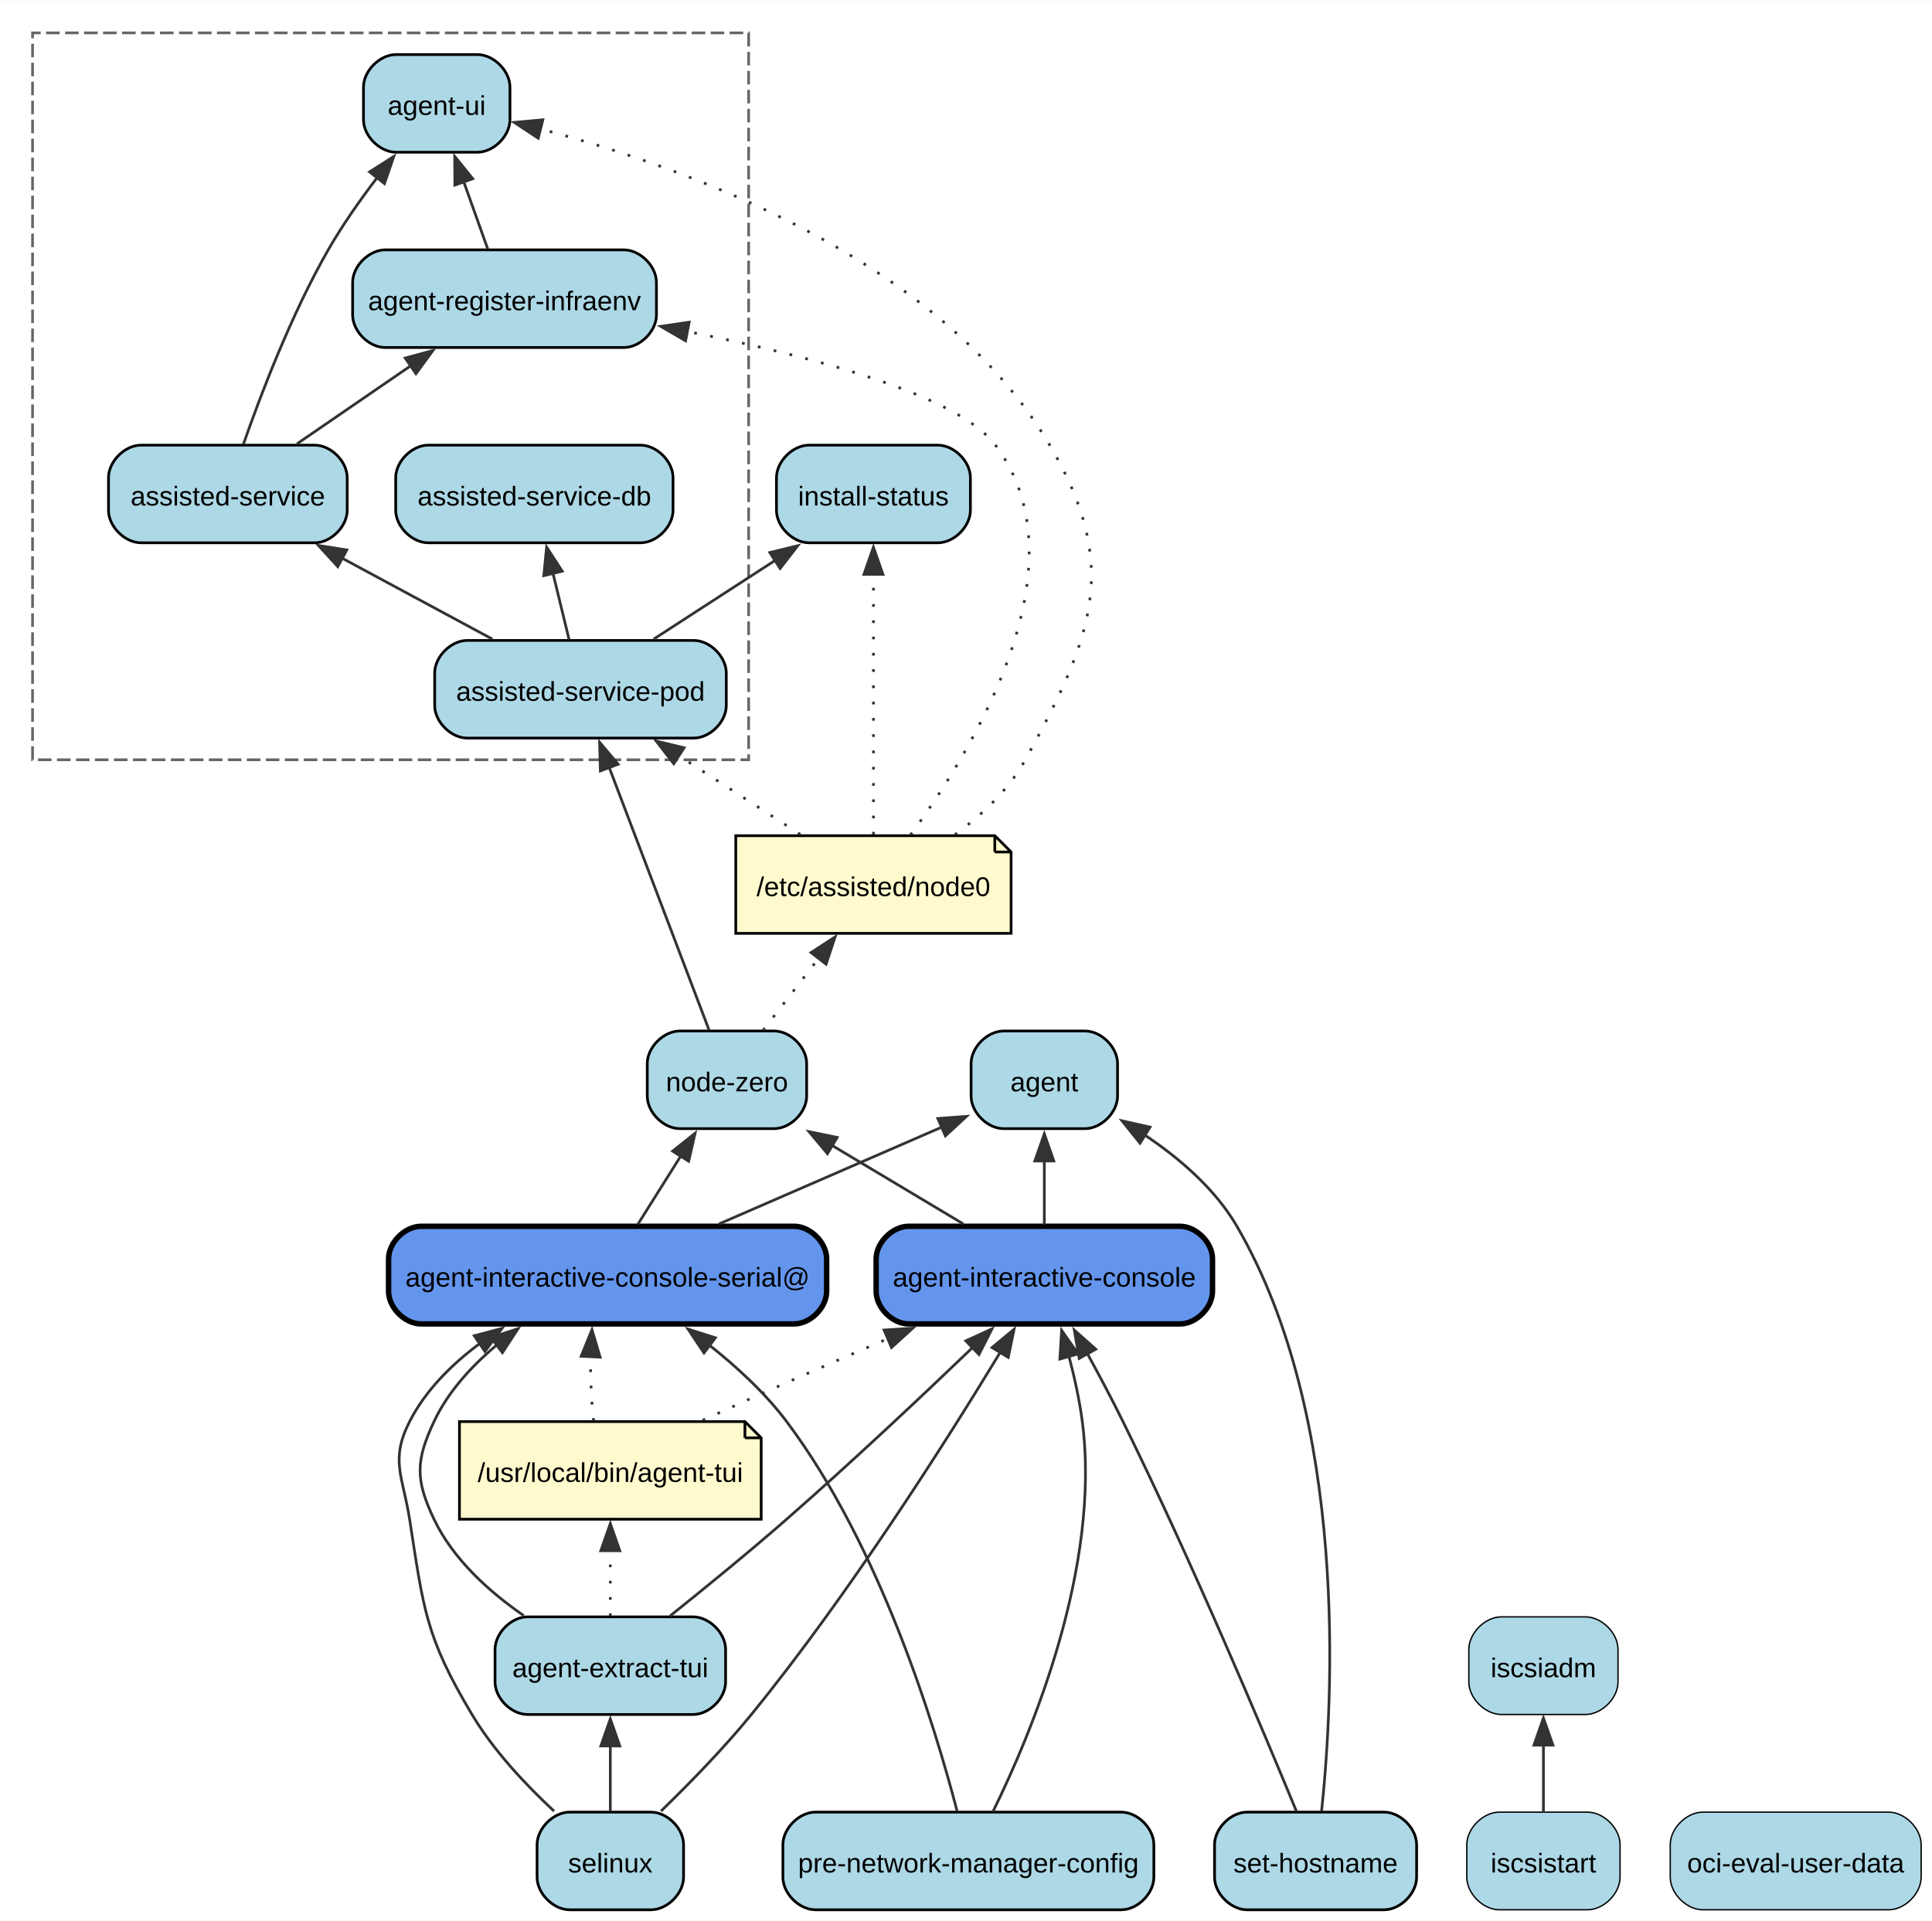
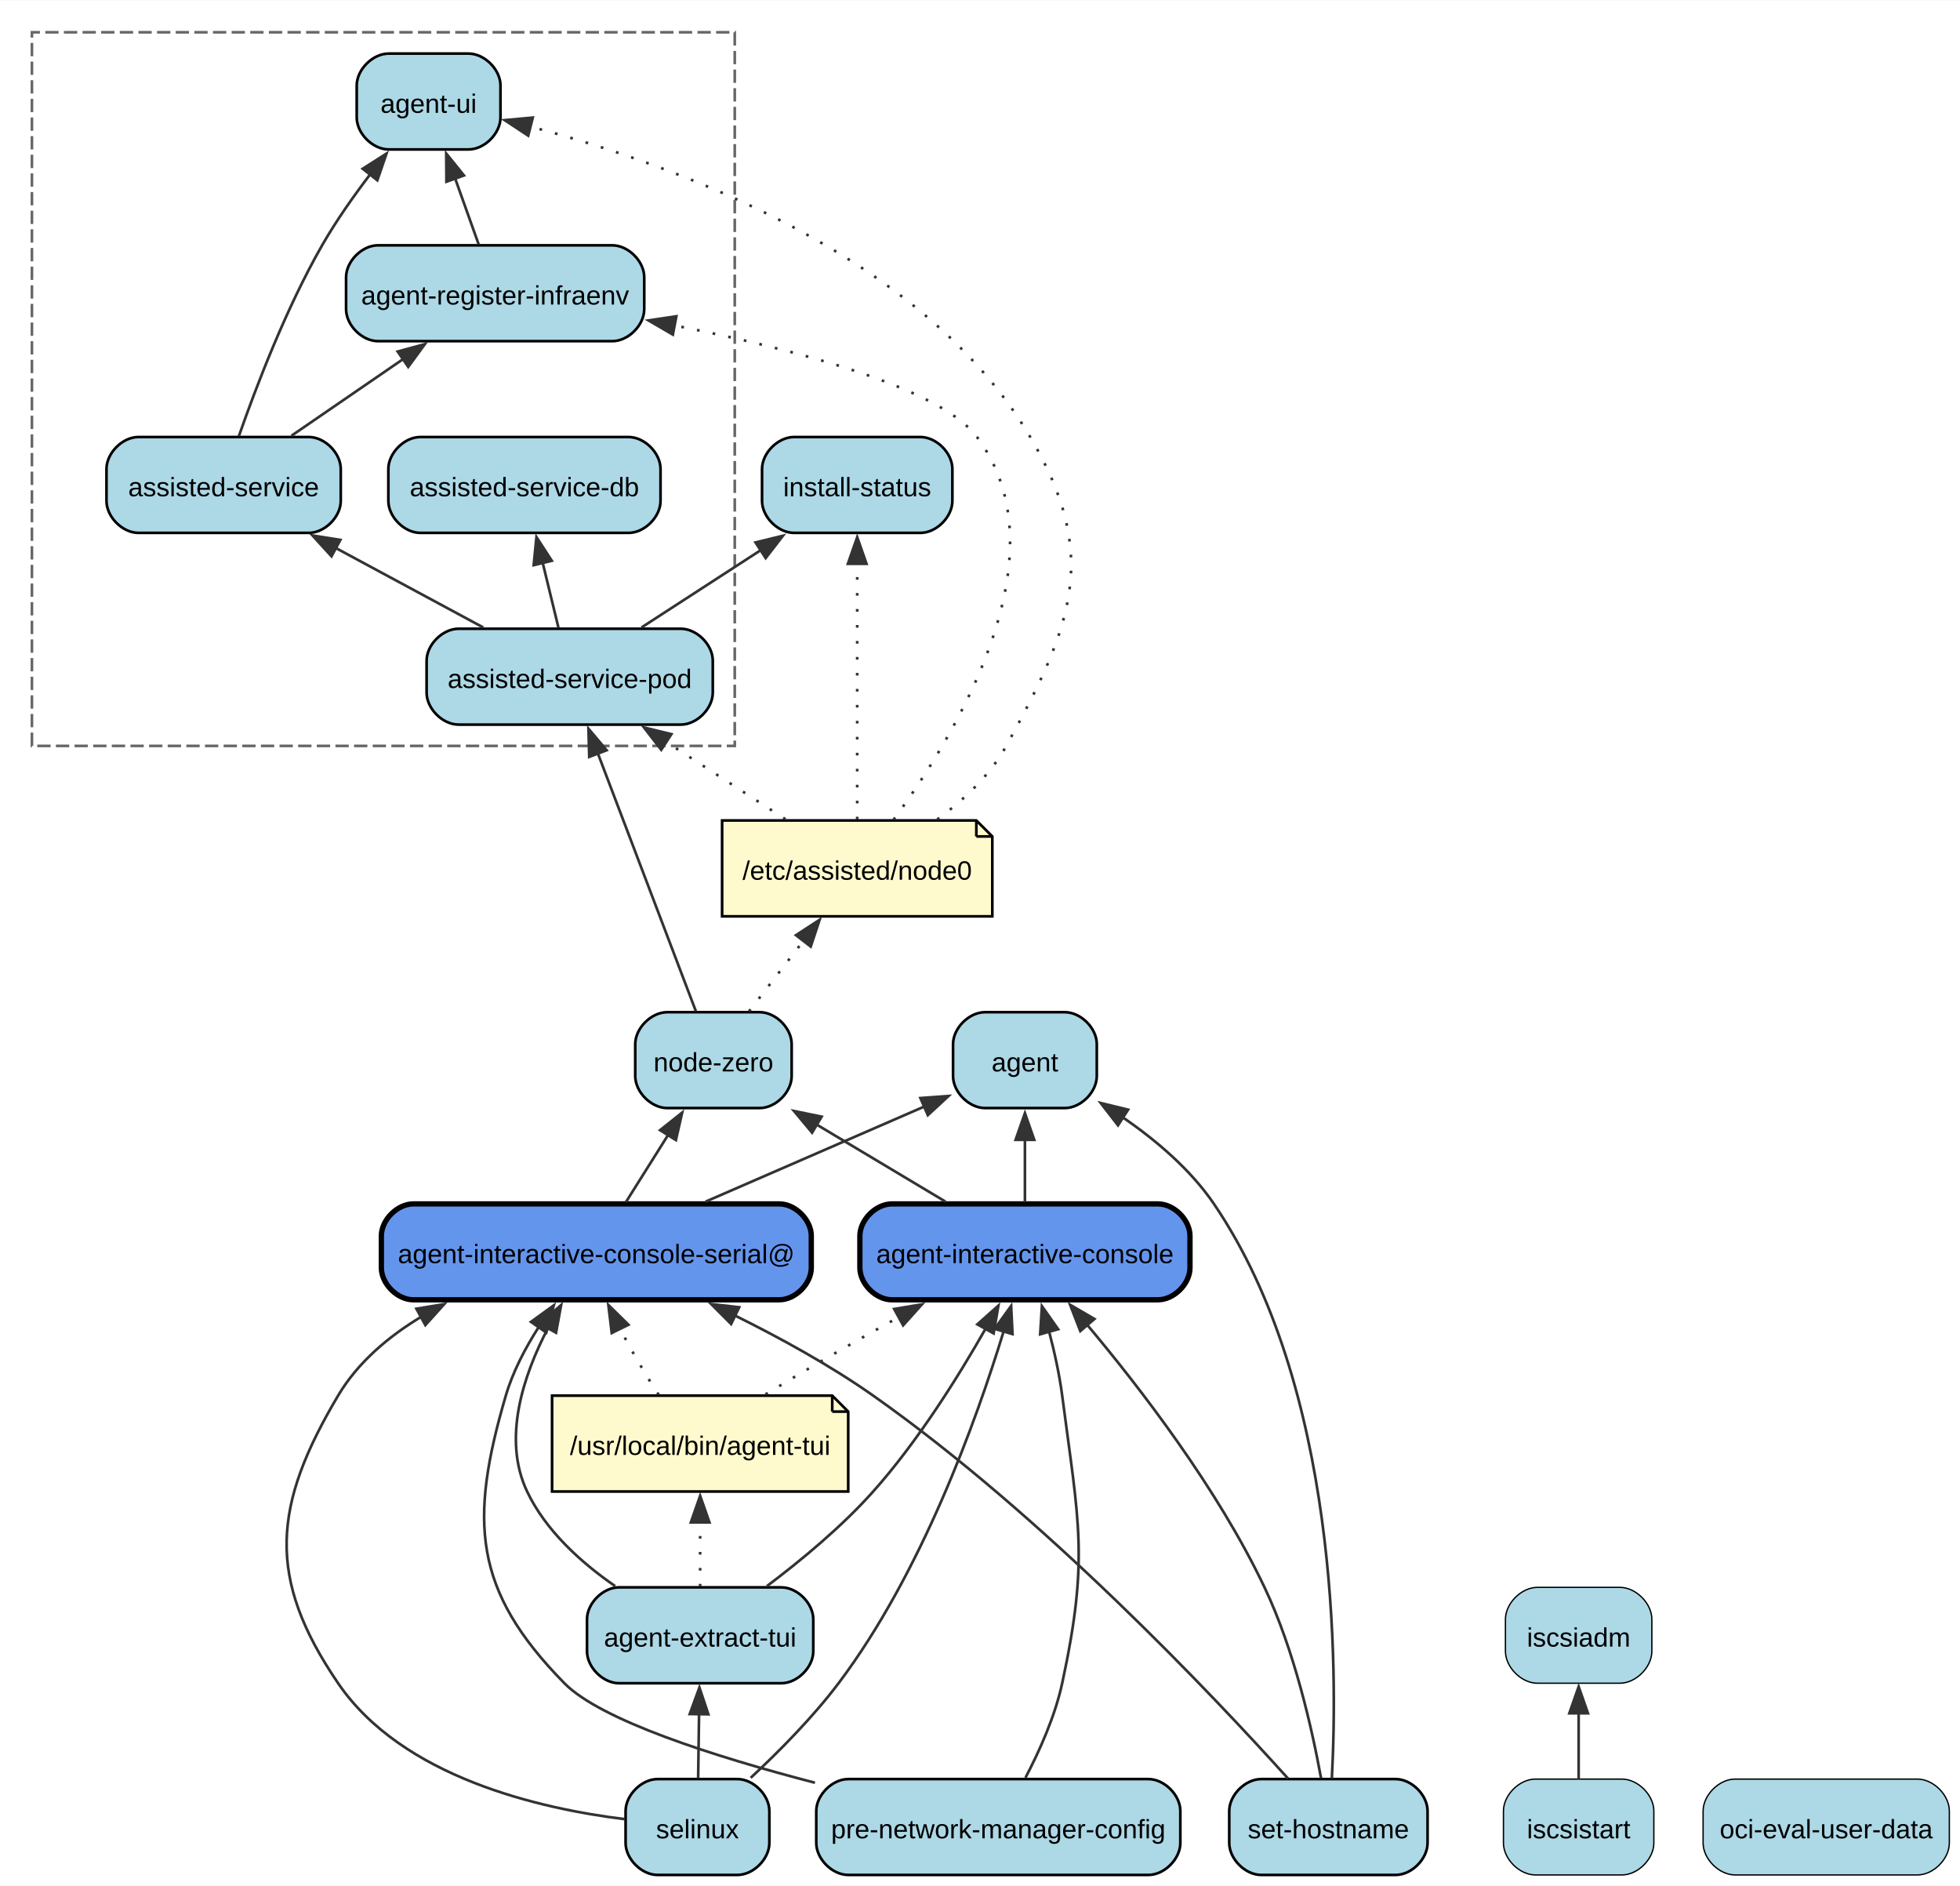
- <svg xmlns="http://www.w3.org/2000/svg" width="712pt" height="708pt" viewBox="0.00 0.00 712.25 708.00">
+ <svg xmlns="http://www.w3.org/2000/svg" width="736pt" height="708pt" viewBox="0.00 0.00 736.25 708.00">
  <g id="graph0" class="graph" transform="scale(1 1) rotate(0) translate(4 704)">
-     <polygon fill="white" stroke="none" points="-4,4 -4,-704 708.25,-704 708.25,4 -4,4" />
+     <polygon fill="white" stroke="none" points="-4,4 -4,-704 732.25,-704 732.25,4 -4,4" />
    <g id="clust2" class="cluster">
      <polygon fill="none" stroke="#666666" stroke-dasharray="5,2" points="8,-424 8,-692 272,-692 272,-424 8,-424" />
    </g>
    <g id="node1" class="node">
-       <path fill="#add8e6" stroke="black" d="M251.5,-108C251.5,-108 190.5,-108 190.5,-108 184.5,-108 178.5,-102 178.5,-96 178.5,-96 178.5,-84 178.5,-84 178.5,-78 184.5,-72 190.5,-72 190.5,-72 251.5,-72 251.5,-72 257.5,-72 263.5,-78 263.5,-84 263.5,-84 263.5,-96 263.5,-96 263.5,-102 257.5,-108 251.5,-108" />
-       <text text-anchor="middle" x="221" y="-85.75" font-family="Arial" font-size="10.00">agent-extract-tui</text>
+       <path fill="#add8e6" stroke="black" d="M289.5,-108C289.5,-108 228.5,-108 228.5,-108 222.5,-108 216.5,-102 216.5,-96 216.5,-96 216.5,-84 216.5,-84 216.5,-78 222.5,-72 228.5,-72 228.5,-72 289.5,-72 289.5,-72 295.5,-72 301.5,-78 301.5,-84 301.5,-84 301.5,-96 301.5,-96 301.5,-102 295.5,-108 289.5,-108" />
+       <text text-anchor="middle" x="259" y="-85.75" font-family="Arial" font-size="10.00">agent-extract-tui</text>
    </g>
    <g id="node8" class="node">
-       <polygon fill="#fffacd" stroke="black" points="270.62,-180 165.38,-180 165.38,-144 276.62,-144 276.62,-174 270.62,-180" />
-       <polyline fill="none" stroke="black" points="270.62,-180 270.62,-174" />
-       <polyline fill="none" stroke="black" points="276.62,-174 270.62,-174" />
-       <text text-anchor="middle" x="221" y="-157.75" font-family="Arial" font-size="10.00">/usr/local/bin/agent-tui</text>
+       <polygon fill="#fffacd" stroke="black" points="308.62,-180 203.38,-180 203.38,-144 314.62,-144 314.62,-174 308.62,-180" />
+       <polyline fill="none" stroke="black" points="308.62,-180 308.62,-174" />
+       <polyline fill="none" stroke="black" points="314.62,-174 308.62,-174" />
+       <text text-anchor="middle" x="259" y="-157.75" font-family="Arial" font-size="10.00">/usr/local/bin/agent-tui</text>
    </g>
    <g id="edge4" class="edge">
-       <path fill="none" stroke="#333333" stroke-dasharray="1,5" d="M221,-108.3C221,-115.59 221,-124.27 221,-132.46" />
-       <polygon fill="#333333" stroke="#333333" points="217.5,-132.38 221,-142.38 224.5,-132.38 217.5,-132.38" />
+       <path fill="none" stroke="#333333" stroke-dasharray="1,5" d="M259,-108.3C259,-115.59 259,-124.27 259,-132.46" />
+       <polygon fill="#333333" stroke="#333333" points="255.5,-132.38 259,-142.38 262.5,-132.38 255.5,-132.38" />
    </g>
    <g id="node9" class="node">
      <path fill="#6495ed" stroke="black" stroke-width="2" d="M288.75,-252C288.75,-252 151.25,-252 151.25,-252 145.25,-252 139.25,-246 139.25,-240 139.25,-240 139.25,-228 139.25,-228 139.25,-222 145.25,-216 151.25,-216 151.25,-216 288.75,-216 288.75,-216 294.75,-216 300.75,-222 300.75,-228 300.75,-228 300.75,-240 300.75,-240 300.75,-246 294.75,-252 288.75,-252" />
      <text text-anchor="middle" x="220" y="-229.75" font-family="Arial" font-size="10.00">agent-interactive-console-serial@</text>
    </g>
    <g id="edge8" class="edge">
-       <path fill="none" stroke="#333333" d="M189.08,-108.46C176.31,-117.28 163,-129.27 156,-144 149.14,-158.45 149.19,-165.52 156,-180 161.16,-190.98 169.84,-200.47 179.17,-208.26" />
-       <polygon fill="#333333" stroke="#333333" points="176.96,-210.97 187.02,-214.28 181.22,-205.41 176.96,-210.97" />
+       <path fill="none" stroke="#333333" d="M227.08,-108.46C214.31,-117.28 201,-129.27 194,-144 184.65,-163.69 192.47,-187.45 201.91,-205.47" />
+       <polygon fill="#333333" stroke="#333333" points="198.79,-207.07 206.78,-214.03 204.87,-203.61 198.79,-207.07" />
    </g>
    <g id="node10" class="node">
      <path fill="#6495ed" stroke="black" stroke-width="2" d="M431,-252C431,-252 331,-252 331,-252 325,-252 319,-246 319,-240 319,-240 319,-228 319,-228 319,-222 325,-216 331,-216 331,-216 431,-216 431,-216 437,-216 443,-222 443,-228 443,-228 443,-240 443,-240 443,-246 437,-252 431,-252" />
      <text text-anchor="middle" x="381" y="-229.75" font-family="Arial" font-size="10.00">agent-interactive-console</text>
    </g>
+     <g id="edge15" class="edge">
+       <path fill="none" stroke="#333333" d="M284.07,-108.46C296.86,-118.08 312.18,-130.74 324,-144 340.72,-162.75 355.85,-186.89 366.32,-205.31" />
+       <polygon fill="#333333" stroke="#333333" points="363.13,-206.77 371.04,-213.81 369.25,-203.37 363.13,-206.77" />
+     </g>
+     <g id="node2" class="node">
+       <path fill="#add8e6" stroke="black" stroke-width="0.5" d="M604.5,-108C604.5,-108 573.5,-108 573.5,-108 567.5,-108 561.5,-102 561.5,-96 561.5,-96 561.5,-84 561.5,-84 561.5,-78 567.5,-72 573.5,-72 573.5,-72 604.5,-72 604.5,-72 610.5,-72 616.5,-78 616.5,-84 616.5,-84 616.5,-96 616.5,-96 616.5,-102 610.5,-108 604.5,-108" />
+       <text text-anchor="middle" x="589" y="-85.75" font-family="Arial" font-size="10.00">iscsiadm</text>
+     </g>
+     <g id="node3" class="node">
+       <path fill="#add8e6" stroke="black" stroke-width="0.5" d="M605.25,-36C605.25,-36 572.75,-36 572.75,-36 566.75,-36 560.75,-30 560.75,-24 560.75,-24 560.75,-12 560.75,-12 560.75,-6 566.75,0 572.75,0 572.75,0 605.25,0 605.25,0 611.25,0 617.25,-6 617.25,-12 617.25,-12 617.25,-24 617.25,-24 617.25,-30 611.25,-36 605.25,-36" />
+       <text text-anchor="middle" x="589" y="-13.75" font-family="Arial" font-size="10.00">iscsistart</text>
+     </g>
+     <g id="edge32" class="edge">
+       <path fill="none" stroke="#333333" d="M589,-35.95C589,-43.43 589,-52.42 589,-60.86" />
+       <polygon fill="#333333" stroke="#333333" points="585.5,-60.7 589,-70.7 592.5,-60.7 585.5,-60.7" />
+     </g>
+     <g id="node4" class="node">
+       <path fill="#add8e6" stroke="black" d="M427.38,-36C427.38,-36 314.62,-36 314.62,-36 308.62,-36 302.62,-30 302.62,-24 302.62,-24 302.62,-12 302.62,-12 302.62,-6 308.62,0 314.62,0 314.62,0 427.38,0 427.38,0 433.38,0 439.38,-6 439.38,-12 439.38,-12 439.38,-24 439.38,-24 439.38,-30 433.38,-36 427.38,-36" />
+       <text text-anchor="middle" x="371" y="-13.75" font-family="Arial" font-size="10.00">pre-network-manager-config</text>
+     </g>
+     <g id="edge6" class="edge">
+       <path fill="none" stroke="#333333" d="M302.13,-34.62C264.02,-44.54 221.66,-58.1 208,-72 173.67,-106.95 172.22,-132.99 186,-180 188.64,-189 193.33,-197.92 198.39,-205.8" />
+       <polygon fill="#333333" stroke="#333333" points="195.45,-207.7 204.03,-213.91 201.2,-203.7 195.45,-207.7" />
+     </g>
+     <g id="edge13" class="edge">
+       <path fill="none" stroke="#333333" d="M381.2,-36.5C386.46,-46.53 392.31,-59.56 395,-72 405.13,-118.92 401.18,-132.4 395,-180 393.97,-187.9 392.12,-196.29 390.1,-204.02" />
+       <polygon fill="#333333" stroke="#333333" points="386.73,-203.05 387.38,-213.62 393.47,-204.95 386.73,-203.05" />
+     </g>
+     <g id="node5" class="node">
+       <path fill="#add8e6" stroke="black" d="M273,-36C273,-36 243,-36 243,-36 237,-36 231,-30 231,-24 231,-24 231,-12 231,-12 231,-6 237,0 243,0 243,0 273,0 273,0 279,0 285,-6 285,-12 285,-12 285,-24 285,-24 285,-30 279,-36 273,-36" />
+       <text text-anchor="middle" x="258" y="-13.75" font-family="Arial" font-size="10.00">selinux</text>
+     </g>
+     <g id="edge5" class="edge">
+       <path fill="none" stroke="#333333" d="M258.25,-36.3C258.35,-43.59 258.48,-52.27 258.59,-60.46" />
+       <polygon fill="#333333" stroke="#333333" points="255.09,-60.43 258.73,-70.38 262.09,-60.33 255.09,-60.43" />
+     </g>
+     <g id="edge7" class="edge">
+       <path fill="none" stroke="#333333" d="M230.69,-20.95C198.73,-24.87 147.11,-36.63 123,-72 95.96,-111.66 98.51,-138.72 123,-180 130.41,-192.49 141.92,-202.23 154.46,-209.76" />
+       <polygon fill="#333333" stroke="#333333" points="152.41,-212.63 162.87,-214.36 155.78,-206.49 152.41,-212.63" />
+     </g>
    <g id="edge14" class="edge">
-       <path fill="none" stroke="#333333" d="M242.98,-108.3C255.72,-118.48 271.97,-131.73 286,-144 309.75,-164.77 335.86,-189.36 354.68,-207.42" />
-       <polygon fill="#333333" stroke="#333333" points="352.06,-209.76 361.69,-214.17 356.91,-204.71 352.06,-209.76" />
-     </g>
-     <g id="node2" class="node">
-       <path fill="#add8e6" stroke="black" stroke-width="0.5" d="M580.5,-108C580.5,-108 549.5,-108 549.5,-108 543.5,-108 537.5,-102 537.5,-96 537.5,-96 537.5,-84 537.5,-84 537.5,-78 543.5,-72 549.5,-72 549.5,-72 580.5,-72 580.5,-72 586.5,-72 592.5,-78 592.5,-84 592.5,-84 592.5,-96 592.5,-96 592.5,-102 586.5,-108 580.5,-108" />
-       <text text-anchor="middle" x="565" y="-85.75" font-family="Arial" font-size="10.00">iscsiadm</text>
-     </g>
-     <g id="node3" class="node">
-       <path fill="#add8e6" stroke="black" stroke-width="0.5" d="M581.25,-36C581.25,-36 548.75,-36 548.75,-36 542.75,-36 536.75,-30 536.75,-24 536.75,-24 536.75,-12 536.75,-12 536.75,-6 542.75,0 548.75,0 548.75,0 581.25,0 581.25,0 587.25,0 593.25,-6 593.25,-12 593.25,-12 593.25,-24 593.25,-24 593.25,-30 587.25,-36 581.25,-36" />
-       <text text-anchor="middle" x="565" y="-13.75" font-family="Arial" font-size="10.00">iscsistart</text>
-     </g>
-     <g id="edge30" class="edge">
-       <path fill="none" stroke="#333333" d="M565,-35.95C565,-43.43 565,-52.42 565,-60.86" />
-       <polygon fill="#333333" stroke="#333333" points="561.5,-60.7 565,-70.7 568.5,-60.7 561.5,-60.7" />
-     </g>
-     <g id="node4" class="node">
-       <path fill="#add8e6" stroke="black" d="M409.38,-36C409.38,-36 296.62,-36 296.62,-36 290.62,-36 284.62,-30 284.62,-24 284.62,-24 284.62,-12 284.62,-12 284.62,-6 290.62,0 296.62,0 296.62,0 409.38,0 409.38,0 415.38,0 421.38,-6 421.38,-12 421.38,-12 421.38,-24 421.38,-24 421.38,-30 415.38,-36 409.38,-36" />
-       <text text-anchor="middle" x="353" y="-13.75" font-family="Arial" font-size="10.00">pre-network-manager-config</text>
-     </g>
-     <g id="edge6" class="edge">
-       <path fill="none" stroke="#333333" d="M348.83,-36.42C340.72,-67.6 320.55,-134.01 286,-180 278.08,-190.54 267.61,-200.2 257.34,-208.31" />
-       <polygon fill="#333333" stroke="#333333" points="255.53,-205.29 249.65,-214.1 259.74,-210.88 255.53,-205.29" />
-     </g>
-     <g id="edge12" class="edge">
-       <path fill="none" stroke="#333333" d="M362.02,-36.11C376.34,-65.22 401.96,-126.43 395,-180 393.97,-187.9 392.12,-196.29 390.1,-204.02" />
-       <polygon fill="#333333" stroke="#333333" points="386.73,-203.05 387.38,-213.62 393.47,-204.95 386.73,-203.05" />
-     </g>
-     <g id="node5" class="node">
-       <path fill="#add8e6" stroke="black" d="M236,-36C236,-36 206,-36 206,-36 200,-36 194,-30 194,-24 194,-24 194,-12 194,-12 194,-6 200,0 206,0 206,0 236,0 236,0 242,0 248,-6 248,-12 248,-12 248,-24 248,-24 248,-30 242,-36 236,-36" />
-       <text text-anchor="middle" x="221" y="-13.75" font-family="Arial" font-size="10.00">selinux</text>
-     </g>
-     <g id="edge5" class="edge">
-       <path fill="none" stroke="#333333" d="M221,-36.3C221,-43.59 221,-52.27 221,-60.46" />
-       <polygon fill="#333333" stroke="#333333" points="217.5,-60.38 221,-70.38 224.5,-60.38 217.5,-60.38" />
-     </g>
-     <g id="edge7" class="edge">
-       <path fill="none" stroke="#333333" d="M200.27,-36.36C189.94,-45.96 177.98,-58.62 170,-72 152.8,-100.85 152.17,-110.81 147,-144 144.54,-159.81 139.73,-165.75 147,-180 152.89,-191.55 162.6,-201.17 173.04,-208.9" />
-       <polygon fill="#333333" stroke="#333333" points="170.84,-211.64 181.08,-214.36 174.77,-205.85 170.84,-211.64" />
-     </g>
-     <g id="edge13" class="edge">
-       <path fill="none" stroke="#333333" d="M239.68,-36.38C249.99,-46.37 262.74,-59.41 273,-72 309.05,-116.28 344.75,-172.57 364.73,-205.51" />
-       <polygon fill="#333333" stroke="#333333" points="361.71,-207.28 369.86,-214.05 367.71,-203.67 361.71,-207.28" />
+       <path fill="none" stroke="#333333" d="M277.99,-36.47C288.54,-46.28 301.28,-59.12 311,-72 342.03,-113.14 362.61,-170.16 373,-204.14" />
+       <polygon fill="#333333" stroke="#333333" points="369.63,-205.09 375.82,-213.69 376.34,-203.11 369.63,-205.09" />
    </g>
    <g id="node6" class="node">
-       <path fill="#add8e6" stroke="black" d="M506.25,-36C506.25,-36 455.75,-36 455.75,-36 449.75,-36 443.75,-30 443.75,-24 443.75,-24 443.75,-12 443.75,-12 443.75,-6 449.75,0 455.75,0 455.75,0 506.25,0 506.25,0 512.25,0 518.25,-6 518.25,-12 518.25,-12 518.25,-24 518.25,-24 518.25,-30 512.25,-36 506.25,-36" />
-       <text text-anchor="middle" x="481" y="-13.75" font-family="Arial" font-size="10.00">set-hostname</text>
-     </g>
-     <g id="edge31" class="edge">
-       <path fill="none" stroke="#333333" d="M474.01,-36.14C461.78,-65.81 435.39,-128.49 410,-180 405.94,-188.24 401.26,-197.05 396.86,-205.07" />
-       <polygon fill="#333333" stroke="#333333" points="393.85,-203.28 392.05,-213.73 399.97,-206.68 393.85,-203.28" />
+       <path fill="#add8e6" stroke="black" d="M520.25,-36C520.25,-36 469.75,-36 469.75,-36 463.75,-36 457.75,-30 457.75,-24 457.75,-24 457.75,-12 457.75,-12 457.75,-6 463.75,0 469.75,0 469.75,0 520.25,0 520.25,0 526.25,0 532.25,-6 532.25,-12 532.25,-12 532.25,-24 532.25,-24 532.25,-30 526.25,-36 520.25,-36" />
+       <text text-anchor="middle" x="495" y="-13.75" font-family="Arial" font-size="10.00">set-hostname</text>
+     </g>
+     <g id="edge9" class="edge">
+       <path fill="none" stroke="#333333" d="M479.84,-36.2C451.53,-67.62 387.69,-135.17 324,-180 307.86,-191.36 288.95,-201.75 271.71,-210.26" />
+       <polygon fill="#333333" stroke="#333333" points="270.64,-206.89 263.15,-214.39 273.68,-213.19 270.64,-206.89" />
+     </g>
+     <g id="edge16" class="edge">
+       <path fill="none" stroke="#333333" d="M492.23,-36.38C488.87,-54.8 482.2,-84.44 471,-108 453.39,-145.05 424.57,-182.58 404.29,-206.71" />
+       <polygon fill="#333333" stroke="#333333" points="401.8,-204.25 397.97,-214.13 407.12,-208.79 401.8,-204.25" />
    </g>
    <g id="node11" class="node">
      <path fill="#add8e6" stroke="black" d="M396,-324C396,-324 366,-324 366,-324 360,-324 354,-318 354,-312 354,-312 354,-300 354,-300 354,-294 360,-288 366,-288 366,-288 396,-288 396,-288 402,-288 408,-294 408,-300 408,-300 408,-312 408,-312 408,-318 402,-324 396,-324" />
      <text text-anchor="middle" x="381" y="-301.75" font-family="Arial" font-size="10.00">agent</text>
    </g>
-     <g id="edge23" class="edge">
-       <path fill="none" stroke="#333333" d="M483.2,-36.23C487.52,-76.9 493.39,-180.82 452,-252 443.99,-265.78 430.84,-277.08 418.01,-285.66" />
-       <polygon fill="#333333" stroke="#333333" points="416.28,-282.62 409.65,-290.88 419.98,-288.56 416.28,-282.62" />
+     <g id="edge25" class="edge">
+       <path fill="none" stroke="#333333" d="M496.29,-36.25C498.48,-77.42 498.83,-183.11 452,-252 443.18,-264.98 430.12,-276.03 417.59,-284.62" />
+       <polygon fill="#333333" stroke="#333333" points="415.96,-281.51 409.47,-289.89 419.76,-287.39 415.96,-281.51" />
    </g>
    <g id="node7" class="node">
      <polygon fill="#fffacd" stroke="black" points="362.75,-396 267.25,-396 267.25,-360 368.75,-360 368.75,-390 362.75,-396" />
      <polyline fill="none" stroke="black" points="362.75,-396 362.75,-390" />
      <polyline fill="none" stroke="black" points="368.75,-390 362.75,-390" />
      <text text-anchor="middle" x="318" y="-373.75" font-family="Arial" font-size="10.00">/etc/assisted/node0</text>
    </g>
    <g id="node12" class="node">
      <path fill="#add8e6" stroke="black" d="M341.75,-540C341.75,-540 294.25,-540 294.25,-540 288.25,-540 282.25,-534 282.25,-528 282.25,-528 282.25,-516 282.25,-516 282.25,-510 288.25,-504 294.25,-504 294.25,-504 341.75,-504 341.75,-504 347.75,-504 353.75,-510 353.75,-516 353.75,-516 353.75,-528 353.75,-528 353.75,-534 347.75,-540 341.75,-540" />
      <text text-anchor="middle" x="318" y="-517.75" font-family="Arial" font-size="10.00">install-status</text>
    </g>
-     <g id="edge29" class="edge">
+     <g id="edge31" class="edge">
      <path fill="none" stroke="#333333" stroke-dasharray="1,5" d="M318,-396.41C318,-420.39 318,-463.86 318,-492.58" />
      <polygon fill="#333333" stroke="#333333" points="314.5,-492.38 318,-502.38 321.5,-492.38 314.5,-492.38" />
    </g>
    <g id="node15" class="node">
      <path fill="#add8e6" stroke="black" d="M251.75,-468C251.75,-468 168.25,-468 168.25,-468 162.25,-468 156.25,-462 156.25,-456 156.25,-456 156.25,-444 156.25,-444 156.25,-438 162.25,-432 168.25,-432 168.25,-432 251.75,-432 251.75,-432 257.75,-432 263.75,-438 263.75,-444 263.75,-444 263.75,-456 263.75,-456 263.75,-462 257.75,-468 251.75,-468" />
      <text text-anchor="middle" x="210" y="-445.75" font-family="Arial" font-size="10.00">assisted-service-pod</text>
    </g>
-     <g id="edge27" class="edge">
+     <g id="edge29" class="edge">
      <path fill="none" stroke="#333333" stroke-dasharray="1,5" d="M291.03,-396.48C277.39,-405.32 260.66,-416.16 245.95,-425.7" />
      <polygon fill="#333333" stroke="#333333" points="244.39,-422.54 237.9,-430.92 248.2,-428.41 244.39,-422.54" />
    </g>
    <g id="node16" class="node">
      <path fill="#add8e6" stroke="black" d="M226,-612C226,-612 138,-612 138,-612 132,-612 126,-606 126,-600 126,-600 126,-588 126,-588 126,-582 132,-576 138,-576 138,-576 226,-576 226,-576 232,-576 238,-582 238,-588 238,-588 238,-600 238,-600 238,-606 232,-612 226,-612" />
      <text text-anchor="middle" x="182" y="-589.75" font-family="Arial" font-size="10.00">agent-register-infraenv</text>
    </g>
-     <g id="edge19" class="edge">
+     <g id="edge21" class="edge">
      <path fill="none" stroke="#333333" stroke-dasharray="1,5" d="M331.66,-396.29C354.83,-427.85 396.24,-495.64 363,-540 349.03,-558.64 294.69,-572.93 249.16,-581.95" />
      <polygon fill="#333333" stroke="#333333" points="248.75,-578.46 239.59,-583.79 250.07,-585.34 248.75,-578.46" />
    </g>
    <g id="node17" class="node">
      <path fill="#add8e6" stroke="black" d="M172,-684C172,-684 142,-684 142,-684 136,-684 130,-678 130,-672 130,-672 130,-660 130,-660 130,-654 136,-648 142,-648 142,-648 172,-648 172,-648 178,-648 184,-654 184,-660 184,-660 184,-672 184,-672 184,-678 178,-684 172,-684" />
      <text text-anchor="middle" x="157" y="-661.75" font-family="Arial" font-size="10.00">agent-ui</text>
    </g>
-     <g id="edge22" class="edge">
+     <g id="edge24" class="edge">
      <path fill="none" stroke="#333333" stroke-dasharray="1,5" d="M348.05,-396.38C357.93,-403.63 367.93,-412.96 374,-424 398.93,-469.31 409.27,-495.46 383,-540 342.26,-609.09 248.11,-642.66 195.09,-656.61" />
      <polygon fill="#333333" stroke="#333333" points="194.42,-653.17 185.58,-659 196.13,-659.96 194.42,-653.17" />
    </g>
-     <g id="edge11" class="edge">
-       <path fill="none" stroke="#333333" stroke-dasharray="1,5" d="M214.84,-180.3C213.99,-187.48 213.62,-196.01 213.75,-204.1" />
-       <polygon fill="#333333" stroke="#333333" points="210.25,-204.08 214.23,-213.9 217.24,-203.74 210.25,-204.08" />
-     </g>
-     <g id="edge17" class="edge">
-       <path fill="none" stroke="#333333" stroke-dasharray="1,5" d="M255.03,-180.48C274.97,-189.61 300.6,-200.89 323.56,-210.65" />
-       <polygon fill="#333333" stroke="#333333" points="321.92,-213.75 332.5,-214.42 324.65,-207.3 321.92,-213.75" />
-     </g>
-     <g id="edge9" class="edge">
+     <g id="edge12" class="edge">
+       <path fill="none" stroke="#333333" stroke-dasharray="1,5" d="M243.44,-180.3C238.48,-187.82 233.24,-196.81 228.86,-205.22" />
+       <polygon fill="#333333" stroke="#333333" points="225.79,-203.53 224.52,-214.05 232.07,-206.62 225.79,-203.53" />
+     </g>
+     <g id="edge19" class="edge">
+       <path fill="none" stroke="#333333" stroke-dasharray="1,5" d="M283.54,-180.48C297.98,-189.28 316.63,-200.08 333.78,-209.58" />
+       <polygon fill="#333333" stroke="#333333" points="331.88,-212.54 342.33,-214.28 335.25,-206.4 331.88,-212.54" />
+     </g>
+     <g id="edge10" class="edge">
      <path fill="none" stroke="#333333" d="M261.04,-252.85C286.36,-263.85 318.6,-277.87 343.28,-288.6" />
      <polygon fill="#333333" stroke="#333333" points="341.74,-291.75 352.31,-292.52 344.53,-285.33 341.74,-291.75" />
    </g>
    <g id="node13" class="node">
      <path fill="#add8e6" stroke="black" d="M281.38,-324C281.38,-324 246.62,-324 246.62,-324 240.62,-324 234.62,-318 234.62,-312 234.62,-312 234.62,-300 234.62,-300 234.62,-294 240.62,-288 246.62,-288 246.62,-288 281.38,-288 281.38,-288 287.38,-288 293.38,-294 293.38,-300 293.38,-300 293.38,-312 293.38,-312 293.38,-318 287.38,-324 281.38,-324" />
      <text text-anchor="middle" x="264" y="-301.75" font-family="Arial" font-size="10.00">node-zero</text>
    </g>
-     <g id="edge10" class="edge">
+     <g id="edge11" class="edge">
      <path fill="none" stroke="#333333" d="M231.1,-252.66C235.93,-260.35 241.7,-269.53 247.05,-278.03" />
      <polygon fill="#333333" stroke="#333333" points="243.96,-279.7 252.25,-286.3 249.89,-275.97 243.96,-279.7" />
    </g>
-     <g id="edge15" class="edge">
+     <g id="edge17" class="edge">
      <path fill="none" stroke="#333333" d="M381,-252.66C381,-259.76 381,-268.14 381,-276.08" />
      <polygon fill="#333333" stroke="#333333" points="377.5,-276.07 381,-286.07 384.5,-276.07 377.5,-276.07" />
    </g>
-     <g id="edge16" class="edge">
+     <g id="edge18" class="edge">
      <path fill="none" stroke="#333333" d="M351.17,-252.85C336.37,-261.7 318.32,-272.5 302.48,-281.97" />
      <polygon fill="#333333" stroke="#333333" points="301.05,-278.76 294.26,-286.89 304.64,-284.76 301.05,-278.76" />
    </g>
    <g id="edge3" class="edge">
      <path fill="none" stroke="#333333" stroke-dasharray="1,5" d="M277.35,-324.3C283.56,-332.36 291.08,-342.11 297.96,-351.02" />
      <polygon fill="#333333" stroke="#333333" points="295,-352.92 303.88,-358.7 300.54,-348.64 295,-352.92" />
    </g>
-     <g id="edge25" class="edge">
+     <g id="edge27" class="edge">
      <path fill="none" stroke="#333333" d="M257.38,-324.41C248.18,-348.6 231.43,-392.64 220.52,-421.35" />
      <polygon fill="#333333" stroke="#333333" points="217.33,-419.88 217.04,-430.47 223.87,-422.37 217.33,-419.88" />
    </g>
    <g id="node14" class="node">
-       <path fill="#add8e6" stroke="black" stroke-width="0.5" d="M692.25,-36C692.25,-36 623.75,-36 623.75,-36 617.75,-36 611.75,-30 611.75,-24 611.75,-24 611.75,-12 611.75,-12 611.75,-6 617.75,0 623.75,0 623.75,0 692.25,0 692.25,0 698.25,0 704.25,-6 704.25,-12 704.25,-12 704.25,-24 704.25,-24 704.25,-30 698.25,-36 692.25,-36" />
-       <text text-anchor="middle" x="658" y="-13.75" font-family="Arial" font-size="10.00">oci-eval-user-data</text>
-     </g>
-     <g id="edge28" class="edge">
+       <path fill="#add8e6" stroke="black" stroke-width="0.5" d="M716.25,-36C716.25,-36 647.75,-36 647.75,-36 641.75,-36 635.75,-30 635.75,-24 635.75,-24 635.75,-12 635.75,-12 635.75,-6 641.75,0 647.75,0 647.75,0 716.25,0 716.25,0 722.25,0 728.25,-6 728.25,-12 728.25,-12 728.25,-24 728.25,-24 728.25,-30 722.25,-36 716.25,-36" />
+       <text text-anchor="middle" x="682" y="-13.75" font-family="Arial" font-size="10.00">oci-eval-user-data</text>
+     </g>
+     <g id="edge30" class="edge">
      <path fill="none" stroke="#333333" d="M236.97,-468.48C250.61,-477.32 267.34,-488.16 282.05,-497.7" />
      <polygon fill="#333333" stroke="#333333" points="279.8,-500.41 290.1,-502.92 283.61,-494.54 279.8,-500.41" />
    </g>
    <g id="node18" class="node">
      <path fill="#add8e6" stroke="black" d="M232.12,-540C232.12,-540 153.88,-540 153.88,-540 147.88,-540 141.88,-534 141.88,-528 141.88,-528 141.88,-516 141.88,-516 141.88,-510 147.88,-504 153.88,-504 153.88,-504 232.12,-504 232.12,-504 238.12,-504 244.12,-510 244.12,-516 244.12,-516 244.12,-528 244.12,-528 244.12,-534 238.12,-540 232.12,-540" />
      <text text-anchor="middle" x="193" y="-517.75" font-family="Arial" font-size="10.00">assisted-service-db</text>
    </g>
-     <g id="edge24" class="edge">
+     <g id="edge26" class="edge">
      <path fill="none" stroke="#333333" d="M205.8,-468.3C204.01,-475.68 201.87,-484.48 199.86,-492.75" />
      <polygon fill="#333333" stroke="#333333" points="196.47,-491.88 197.51,-502.42 203.27,-493.53 196.47,-491.88" />
    </g>
    <g id="node19" class="node">
      <path fill="#add8e6" stroke="black" d="M112,-540C112,-540 48,-540 48,-540 42,-540 36,-534 36,-528 36,-528 36,-516 36,-516 36,-510 42,-504 48,-504 48,-504 112,-504 112,-504 118,-504 124,-510 124,-516 124,-516 124,-528 124,-528 124,-534 118,-540 112,-540" />
      <text text-anchor="middle" x="80" y="-517.75" font-family="Arial" font-size="10.00">assisted-service</text>
    </g>
-     <g id="edge26" class="edge">
+     <g id="edge28" class="edge">
      <path fill="none" stroke="#333333" d="M177.53,-468.48C160.73,-477.53 140.02,-488.68 122.02,-498.38" />
      <polygon fill="#333333" stroke="#333333" points="120.53,-495.2 113.39,-503.02 123.85,-501.36 120.53,-495.2" />
    </g>
-     <g id="edge21" class="edge">
+     <g id="edge23" class="edge">
      <path fill="none" stroke="#333333" d="M175.82,-612.3C173.13,-619.85 169.9,-628.88 166.89,-637.32" />
      <polygon fill="#333333" stroke="#333333" points="163.69,-635.88 163.62,-646.47 170.28,-638.23 163.69,-635.88" />
    </g>
-     <g id="edge18" class="edge">
+     <g id="edge20" class="edge">
      <path fill="none" stroke="#333333" d="M105.48,-540.48C118.23,-549.24 133.85,-559.96 147.65,-569.42" />
      <polygon fill="#333333" stroke="#333333" points="145.38,-572.11 155.6,-574.88 149.34,-566.34 145.38,-572.11" />
    </g>
-     <g id="edge20" class="edge">
+     <g id="edge22" class="edge">
      <path fill="none" stroke="#333333" d="M85.73,-540.33C92.15,-558.72 103.44,-588.33 117,-612 122.25,-621.16 128.86,-630.54 135.18,-638.82" />
      <polygon fill="#333333" stroke="#333333" points="132.24,-640.75 141.18,-646.44 137.74,-636.42 132.24,-640.75" />
    </g>
  </g>
</svg>
